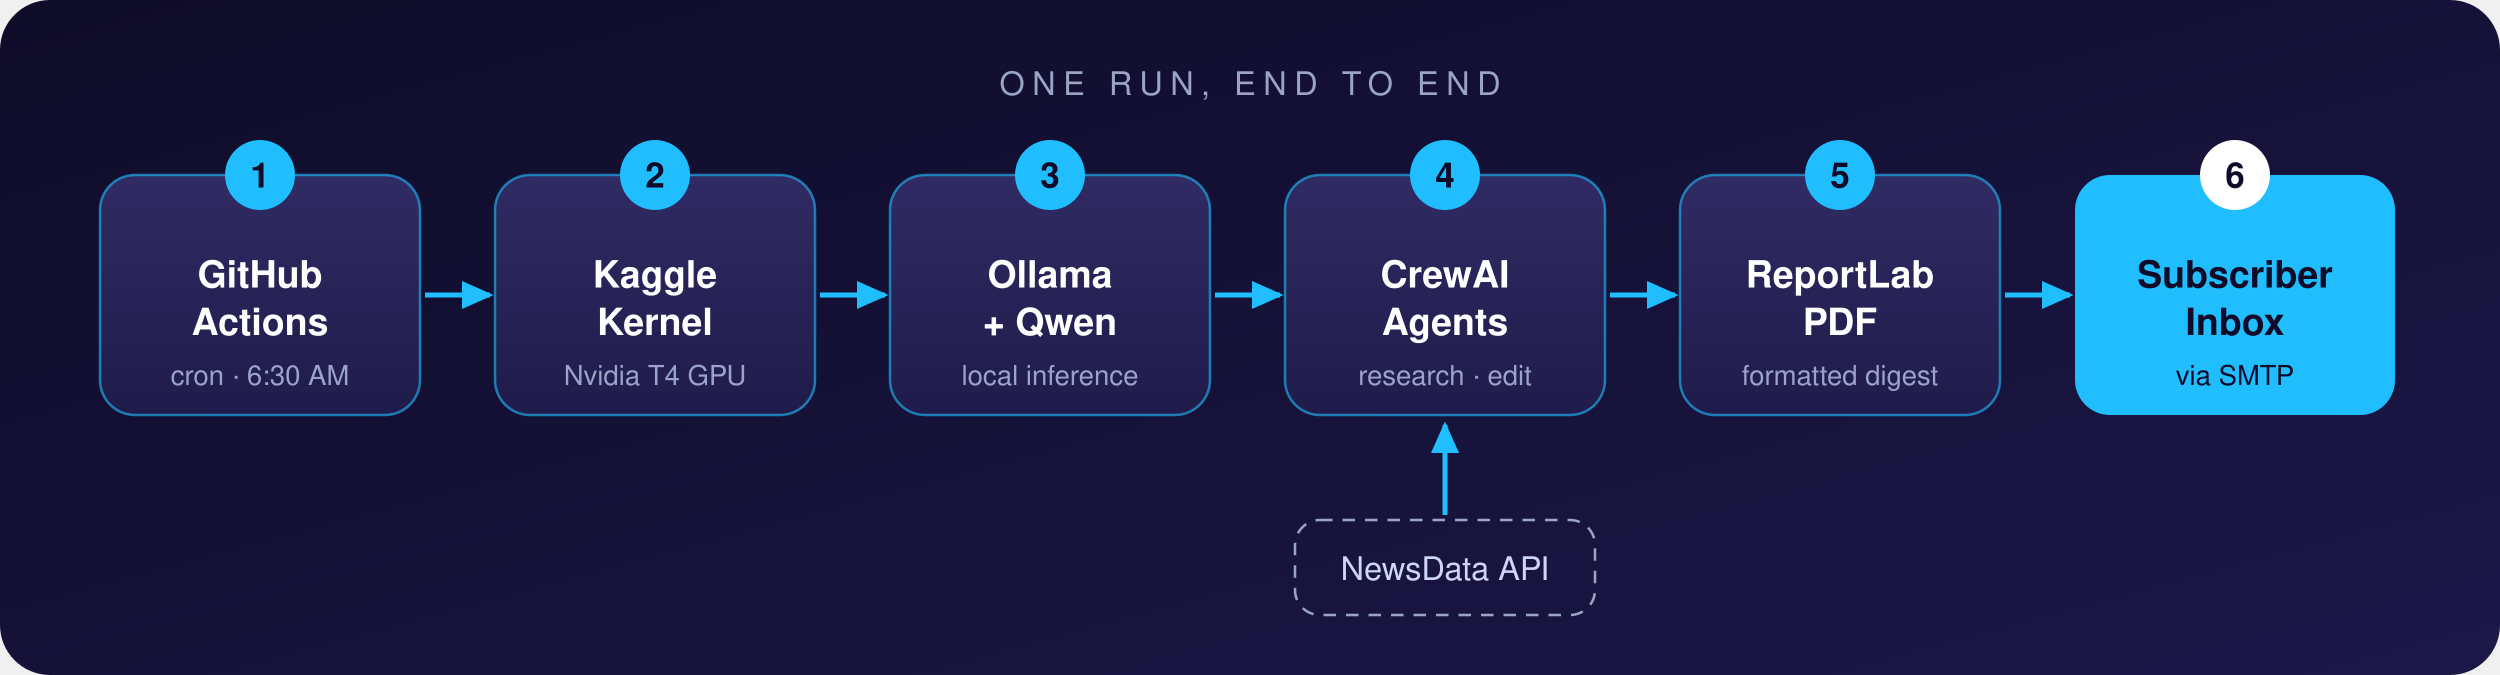
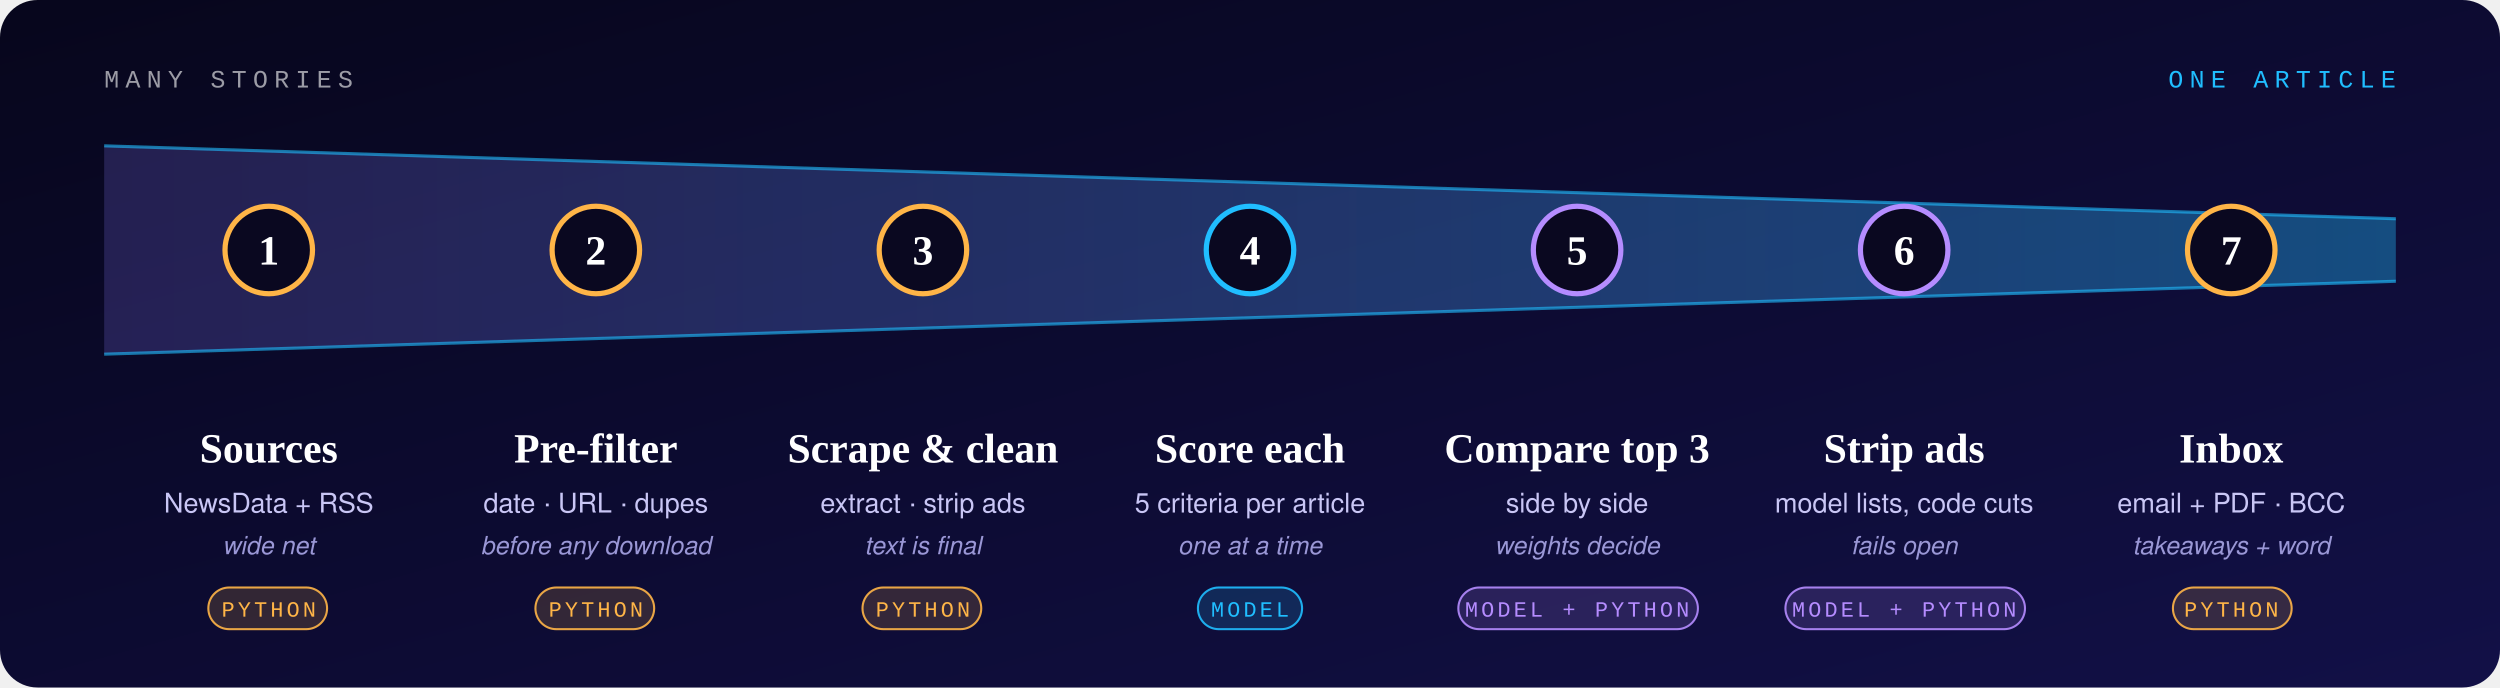
- <svg xmlns="http://www.w3.org/2000/svg" viewBox="0 0 1000 270" width="1000" height="270" role="img" aria-label="Sift AI daily pipeline">
+ <svg xmlns="http://www.w3.org/2000/svg" viewBox="0 0 1200 330" width="1200" height="330" role="img">
  <defs>
    <linearGradient id="bg" x1="0" y1="0" x2="1" y2="1">
-       <stop offset="0" stop-color="#0f0c29" />
-       <stop offset="1" stop-color="#1b1747" />
+       <stop offset="0" stop-color="#07061c" />
+       <stop offset="1" stop-color="#121047" />
    </linearGradient>
-     <linearGradient id="node" x1="0" y1="0" x2="0" y2="1">
-       <stop offset="0" stop-color="#302b63" />
-       <stop offset="1" stop-color="#1f1b4a" />
+     <linearGradient id="fun" x1="0" y1="0" x2="1" y2="0">
+       <stop offset="0" stop-color="#8b7bff" stop-opacity=".55" />
+       <stop offset="1" stop-color="#20BEFF" stop-opacity=".95" />
    </linearGradient>
-     <marker id="ah" viewBox="0 0 10 10" refX="8" refY="5" markerWidth="7" markerHeight="7" orient="auto-start-reverse">
-       <path d="M0 1 L9 5 L0 9 z" fill="#20BEFF" />
-     </marker>
  </defs>
-   <rect width="1000" height="270" rx="20" fill="url(#bg)" />
-   <text x="500" y="38" text-anchor="middle" fill="#9aa4c7" font-family="'Segoe UI',Helvetica,Arial,sans-serif" font-size="13" letter-spacing="3">ONE RUN, END TO END</text>
-   <g font-family="'Segoe UI',Helvetica,Arial,sans-serif" text-anchor="middle">
-     <g>
-       <rect x="40" y="70" width="128" height="96" rx="14" fill="url(#node)" stroke="#20BEFF" stroke-opacity=".6" />
-       <circle cx="104" cy="70" r="14" fill="#20BEFF" />
-       <text x="104" y="75" fill="#0f0c29" font-size="14" font-weight="700">1</text>
-       <text x="104" y="115" fill="#fff" font-size="15" font-weight="600">GitHub</text>
-       <text x="104" y="134" fill="#fff" font-size="15" font-weight="600">Actions</text>
-       <text x="104" y="154" fill="#9aa4c7" font-size="11">cron · 6:30 AM</text>
-     </g>
-     <g>
-       <rect x="198" y="70" width="128" height="96" rx="14" fill="url(#node)" stroke="#20BEFF" stroke-opacity=".6" />
-       <circle cx="262" cy="70" r="14" fill="#20BEFF" />
-       <text x="262" y="75" fill="#0f0c29" font-size="14" font-weight="700">2</text>
-       <text x="262" y="115" fill="#fff" font-size="15" font-weight="600">Kaggle</text>
-       <text x="262" y="134" fill="#fff" font-size="15" font-weight="600">Kernel</text>
-       <text x="262" y="154" fill="#9aa4c7" font-size="11">Nvidia T4 GPU</text>
-     </g>
-     <g>
-       <rect x="356" y="70" width="128" height="96" rx="14" fill="url(#node)" stroke="#20BEFF" stroke-opacity=".6" />
-       <circle cx="420" cy="70" r="14" fill="#20BEFF" />
-       <text x="420" y="75" fill="#0f0c29" font-size="14" font-weight="700">3</text>
-       <text x="420" y="115" fill="#fff" font-size="15" font-weight="600">Ollama</text>
-       <text x="420" y="134" fill="#fff" font-size="15" font-weight="600">+ Qwen</text>
-       <text x="420" y="154" fill="#9aa4c7" font-size="11">local inference</text>
-     </g>
-     <g>
-       <rect x="514" y="70" width="128" height="96" rx="14" fill="url(#node)" stroke="#20BEFF" stroke-opacity=".6" />
-       <circle cx="578" cy="70" r="14" fill="#20BEFF" />
-       <text x="578" y="75" fill="#0f0c29" font-size="14" font-weight="700">4</text>
-       <text x="578" y="115" fill="#fff" font-size="15" font-weight="600">CrewAI</text>
-       <text x="578" y="134" fill="#fff" font-size="15" font-weight="600">Agents</text>
-       <text x="578" y="154" fill="#9aa4c7" font-size="11">research · edit</text>
-     </g>
-     <g>
-       <rect x="672" y="70" width="128" height="96" rx="14" fill="url(#node)" stroke="#20BEFF" stroke-opacity=".6" />
-       <circle cx="736" cy="70" r="14" fill="#20BEFF" />
-       <text x="736" y="75" fill="#0f0c29" font-size="14" font-weight="700">5</text>
-       <text x="736" y="115" fill="#fff" font-size="15" font-weight="600">ReportLab</text>
-       <text x="736" y="134" fill="#fff" font-size="15" font-weight="600">PDF</text>
-       <text x="736" y="154" fill="#9aa4c7" font-size="11">formatted digest</text>
-     </g>
-     <g>
-       <rect x="830" y="70" width="128" height="96" rx="14" fill="#20BEFF" />
-       <circle cx="894" cy="70" r="14" fill="#fff" />
-       <text x="894" y="75" fill="#0f0c29" font-size="14" font-weight="700">6</text>
-       <text x="894" y="115" fill="#0f0c29" font-size="15" font-weight="700">Subscriber</text>
-       <text x="894" y="134" fill="#0f0c29" font-size="15" font-weight="700">Inbox</text>
-       <text x="894" y="154" fill="#0f0c29" font-size="11">via SMTP</text>
-     </g>
-   </g>
-   <g stroke="#20BEFF" stroke-width="2" fill="none" marker-end="url(#ah)">
-     <line x1="170" y1="118" x2="196" y2="118" />
-     <line x1="328" y1="118" x2="354" y2="118" />
-     <line x1="486" y1="118" x2="512" y2="118" />
-     <line x1="644" y1="118" x2="670" y2="118" />
-     <line x1="802" y1="118" x2="828" y2="118" />
-   </g>
-   <g font-family="'Segoe UI',Helvetica,Arial,sans-serif" text-anchor="middle">
-     <rect x="518" y="208" width="120" height="38" rx="10" fill="none" stroke="#9aa4c7" stroke-dasharray="5 4" />
-     <text x="578" y="232" fill="#cfd6f5" font-size="13">NewsData API</text>
-     <line x1="578" y1="206" x2="578" y2="170" stroke="#20BEFF" stroke-width="2" marker-end="url(#ah)" />
-   </g>
+   <rect width="1200" height="330" rx="18" fill="url(#bg)" />
+   <path d="M50 70 L1150 105 L1150 135 L50 170 Z" fill="url(#fun)" fill-opacity=".38" />
+   <path d="M50 70 L1150 105 M50 170 L1150 135" stroke="#20BEFF" stroke-opacity=".6" stroke-width="1.5" fill="none" />
+   <circle cx="129" cy="120" r="21" fill="#0a0820" stroke="#ffb547" stroke-width="2.5" />
+   <text x="129" y="127" text-anchor="middle" font-family="Georgia, 'Times New Roman', serif" font-size="20" font-weight="700" fill="#fff">1</text>
+   <text x="129" y="222" text-anchor="middle" font-family="Georgia, 'Times New Roman', serif" font-size="20" font-weight="700" fill="#ffffff">Sources</text>
+   <text x="129" y="246" text-anchor="middle" font-family="-apple-system, 'Segoe UI', Helvetica, Arial, sans-serif" font-size="13" fill="#c9c6f5">NewsData + RSS</text>
+   <text x="129" y="266" text-anchor="middle" font-family="-apple-system, 'Segoe UI', Helvetica, Arial, sans-serif" font-size="12" font-style="italic" fill="#9a97d6">wide net</text>
+   <rect x="100" y="282" width="57" height="20" rx="10" fill="#ffb547" fill-opacity=".16" stroke="#ffb547" stroke-opacity=".9" />
+   <text x="129" y="296" text-anchor="middle" font-family="ui-monospace, SFMono-Regular, Menlo, Consolas, 'Liberation Mono', monospace" font-size="10.5" letter-spacing="1.5" fill="#ffb547">PYTHON</text>
+   <circle cx="286" cy="120" r="21" fill="#0a0820" stroke="#ffb547" stroke-width="2.5" />
+   <text x="286" y="127" text-anchor="middle" font-family="Georgia, 'Times New Roman', serif" font-size="20" font-weight="700" fill="#fff">2</text>
+   <text x="286" y="222" text-anchor="middle" font-family="Georgia, 'Times New Roman', serif" font-size="20" font-weight="700" fill="#ffffff">Pre-filter</text>
+   <text x="286" y="246" text-anchor="middle" font-family="-apple-system, 'Segoe UI', Helvetica, Arial, sans-serif" font-size="13" fill="#c9c6f5">date · URL · dupes</text>
+   <text x="286" y="266" text-anchor="middle" font-family="-apple-system, 'Segoe UI', Helvetica, Arial, sans-serif" font-size="12" font-style="italic" fill="#9a97d6">before any download</text>
+   <rect x="257" y="282" width="57" height="20" rx="10" fill="#ffb547" fill-opacity=".16" stroke="#ffb547" stroke-opacity=".9" />
+   <text x="286" y="296" text-anchor="middle" font-family="ui-monospace, SFMono-Regular, Menlo, Consolas, 'Liberation Mono', monospace" font-size="10.5" letter-spacing="1.5" fill="#ffb547">PYTHON</text>
+   <circle cx="443" cy="120" r="21" fill="#0a0820" stroke="#ffb547" stroke-width="2.5" />
+   <text x="443" y="127" text-anchor="middle" font-family="Georgia, 'Times New Roman', serif" font-size="20" font-weight="700" fill="#fff">3</text>
+   <text x="443" y="222" text-anchor="middle" font-family="Georgia, 'Times New Roman', serif" font-size="20" font-weight="700" fill="#ffffff">Scrape &amp; clean</text>
+   <text x="443" y="246" text-anchor="middle" font-family="-apple-system, 'Segoe UI', Helvetica, Arial, sans-serif" font-size="13" fill="#c9c6f5">extract · strip ads</text>
+   <text x="443" y="266" text-anchor="middle" font-family="-apple-system, 'Segoe UI', Helvetica, Arial, sans-serif" font-size="12" font-style="italic" fill="#9a97d6">text is final</text>
+   <rect x="414" y="282" width="57" height="20" rx="10" fill="#ffb547" fill-opacity=".16" stroke="#ffb547" stroke-opacity=".9" />
+   <text x="443" y="296" text-anchor="middle" font-family="ui-monospace, SFMono-Regular, Menlo, Consolas, 'Liberation Mono', monospace" font-size="10.5" letter-spacing="1.5" fill="#ffb547">PYTHON</text>
+   <circle cx="600" cy="120" r="21" fill="#0a0820" stroke="#20BEFF" stroke-width="2.5" />
+   <text x="600" y="127" text-anchor="middle" font-family="Georgia, 'Times New Roman', serif" font-size="20" font-weight="700" fill="#fff">4</text>
+   <text x="600" y="222" text-anchor="middle" font-family="Georgia, 'Times New Roman', serif" font-size="20" font-weight="700" fill="#ffffff">Score each</text>
+   <text x="600" y="246" text-anchor="middle" font-family="-apple-system, 'Segoe UI', Helvetica, Arial, sans-serif" font-size="13" fill="#c9c6f5">5 criteria per article</text>
+   <text x="600" y="266" text-anchor="middle" font-family="-apple-system, 'Segoe UI', Helvetica, Arial, sans-serif" font-size="12" font-style="italic" fill="#9a97d6">one at a time</text>
+   <rect x="575" y="282" width="50" height="20" rx="10" fill="#20BEFF" fill-opacity=".16" stroke="#20BEFF" stroke-opacity=".9" />
+   <text x="600" y="296" text-anchor="middle" font-family="ui-monospace, SFMono-Regular, Menlo, Consolas, 'Liberation Mono', monospace" font-size="10.5" letter-spacing="1.5" fill="#20BEFF">MODEL</text>
+   <circle cx="757" cy="120" r="21" fill="#0a0820" stroke="#b58cff" stroke-width="2.5" />
+   <text x="757" y="127" text-anchor="middle" font-family="Georgia, 'Times New Roman', serif" font-size="20" font-weight="700" fill="#fff">5</text>
+   <text x="757" y="222" text-anchor="middle" font-family="Georgia, 'Times New Roman', serif" font-size="20" font-weight="700" fill="#ffffff">Compare top 3</text>
+   <text x="757" y="246" text-anchor="middle" font-family="-apple-system, 'Segoe UI', Helvetica, Arial, sans-serif" font-size="13" fill="#c9c6f5">side by side</text>
+   <text x="757" y="266" text-anchor="middle" font-family="-apple-system, 'Segoe UI', Helvetica, Arial, sans-serif" font-size="12" font-style="italic" fill="#9a97d6">weights decide</text>
+   <rect x="700" y="282" width="115" height="20" rx="10" fill="#b58cff" fill-opacity=".16" stroke="#b58cff" stroke-opacity=".9" />
+   <text x="757" y="296" text-anchor="middle" font-family="ui-monospace, SFMono-Regular, Menlo, Consolas, 'Liberation Mono', monospace" font-size="10.5" letter-spacing="1.5" fill="#b58cff">MODEL + PYTHON</text>
+   <circle cx="914" cy="120" r="21" fill="#0a0820" stroke="#b58cff" stroke-width="2.5" />
+   <text x="914" y="127" text-anchor="middle" font-family="Georgia, 'Times New Roman', serif" font-size="20" font-weight="700" fill="#fff">6</text>
+   <text x="914" y="222" text-anchor="middle" font-family="Georgia, 'Times New Roman', serif" font-size="20" font-weight="700" fill="#ffffff">Strip ads</text>
+   <text x="914" y="246" text-anchor="middle" font-family="-apple-system, 'Segoe UI', Helvetica, Arial, sans-serif" font-size="13" fill="#c9c6f5">model lists, code cuts</text>
+   <text x="914" y="266" text-anchor="middle" font-family="-apple-system, 'Segoe UI', Helvetica, Arial, sans-serif" font-size="12" font-style="italic" fill="#9a97d6">fails open</text>
+   <rect x="857" y="282" width="115" height="20" rx="10" fill="#b58cff" fill-opacity=".16" stroke="#b58cff" stroke-opacity=".9" />
+   <text x="914" y="296" text-anchor="middle" font-family="ui-monospace, SFMono-Regular, Menlo, Consolas, 'Liberation Mono', monospace" font-size="10.5" letter-spacing="1.5" fill="#b58cff">MODEL + PYTHON</text>
+   <circle cx="1071" cy="120" r="21" fill="#0a0820" stroke="#ffb547" stroke-width="2.5" />
+   <text x="1071" y="127" text-anchor="middle" font-family="Georgia, 'Times New Roman', serif" font-size="20" font-weight="700" fill="#fff">7</text>
+   <text x="1071" y="222" text-anchor="middle" font-family="Georgia, 'Times New Roman', serif" font-size="20" font-weight="700" fill="#ffffff">Inbox</text>
+   <text x="1071" y="246" text-anchor="middle" font-family="-apple-system, 'Segoe UI', Helvetica, Arial, sans-serif" font-size="13" fill="#c9c6f5">email + PDF · BCC</text>
+   <text x="1071" y="266" text-anchor="middle" font-family="-apple-system, 'Segoe UI', Helvetica, Arial, sans-serif" font-size="12" font-style="italic" fill="#9a97d6">takeaways + word</text>
+   <rect x="1043" y="282" width="57" height="20" rx="10" fill="#ffb547" fill-opacity=".16" stroke="#ffb547" stroke-opacity=".9" />
+   <text x="1071" y="296" text-anchor="middle" font-family="ui-monospace, SFMono-Regular, Menlo, Consolas, 'Liberation Mono', monospace" font-size="10.5" letter-spacing="1.5" fill="#ffb547">PYTHON</text>
+   <text x="50" y="42" font-family="ui-monospace, SFMono-Regular, Menlo, Consolas, 'Liberation Mono', monospace" font-size="12" letter-spacing="3" fill="#ffffff" fill-opacity=".6">MANY STORIES</text>
+   <text x="1150" y="42" text-anchor="end" font-family="ui-monospace, SFMono-Regular, Menlo, Consolas, 'Liberation Mono', monospace" font-size="12" letter-spacing="3" fill="#20BEFF">ONE ARTICLE</text>
</svg>
